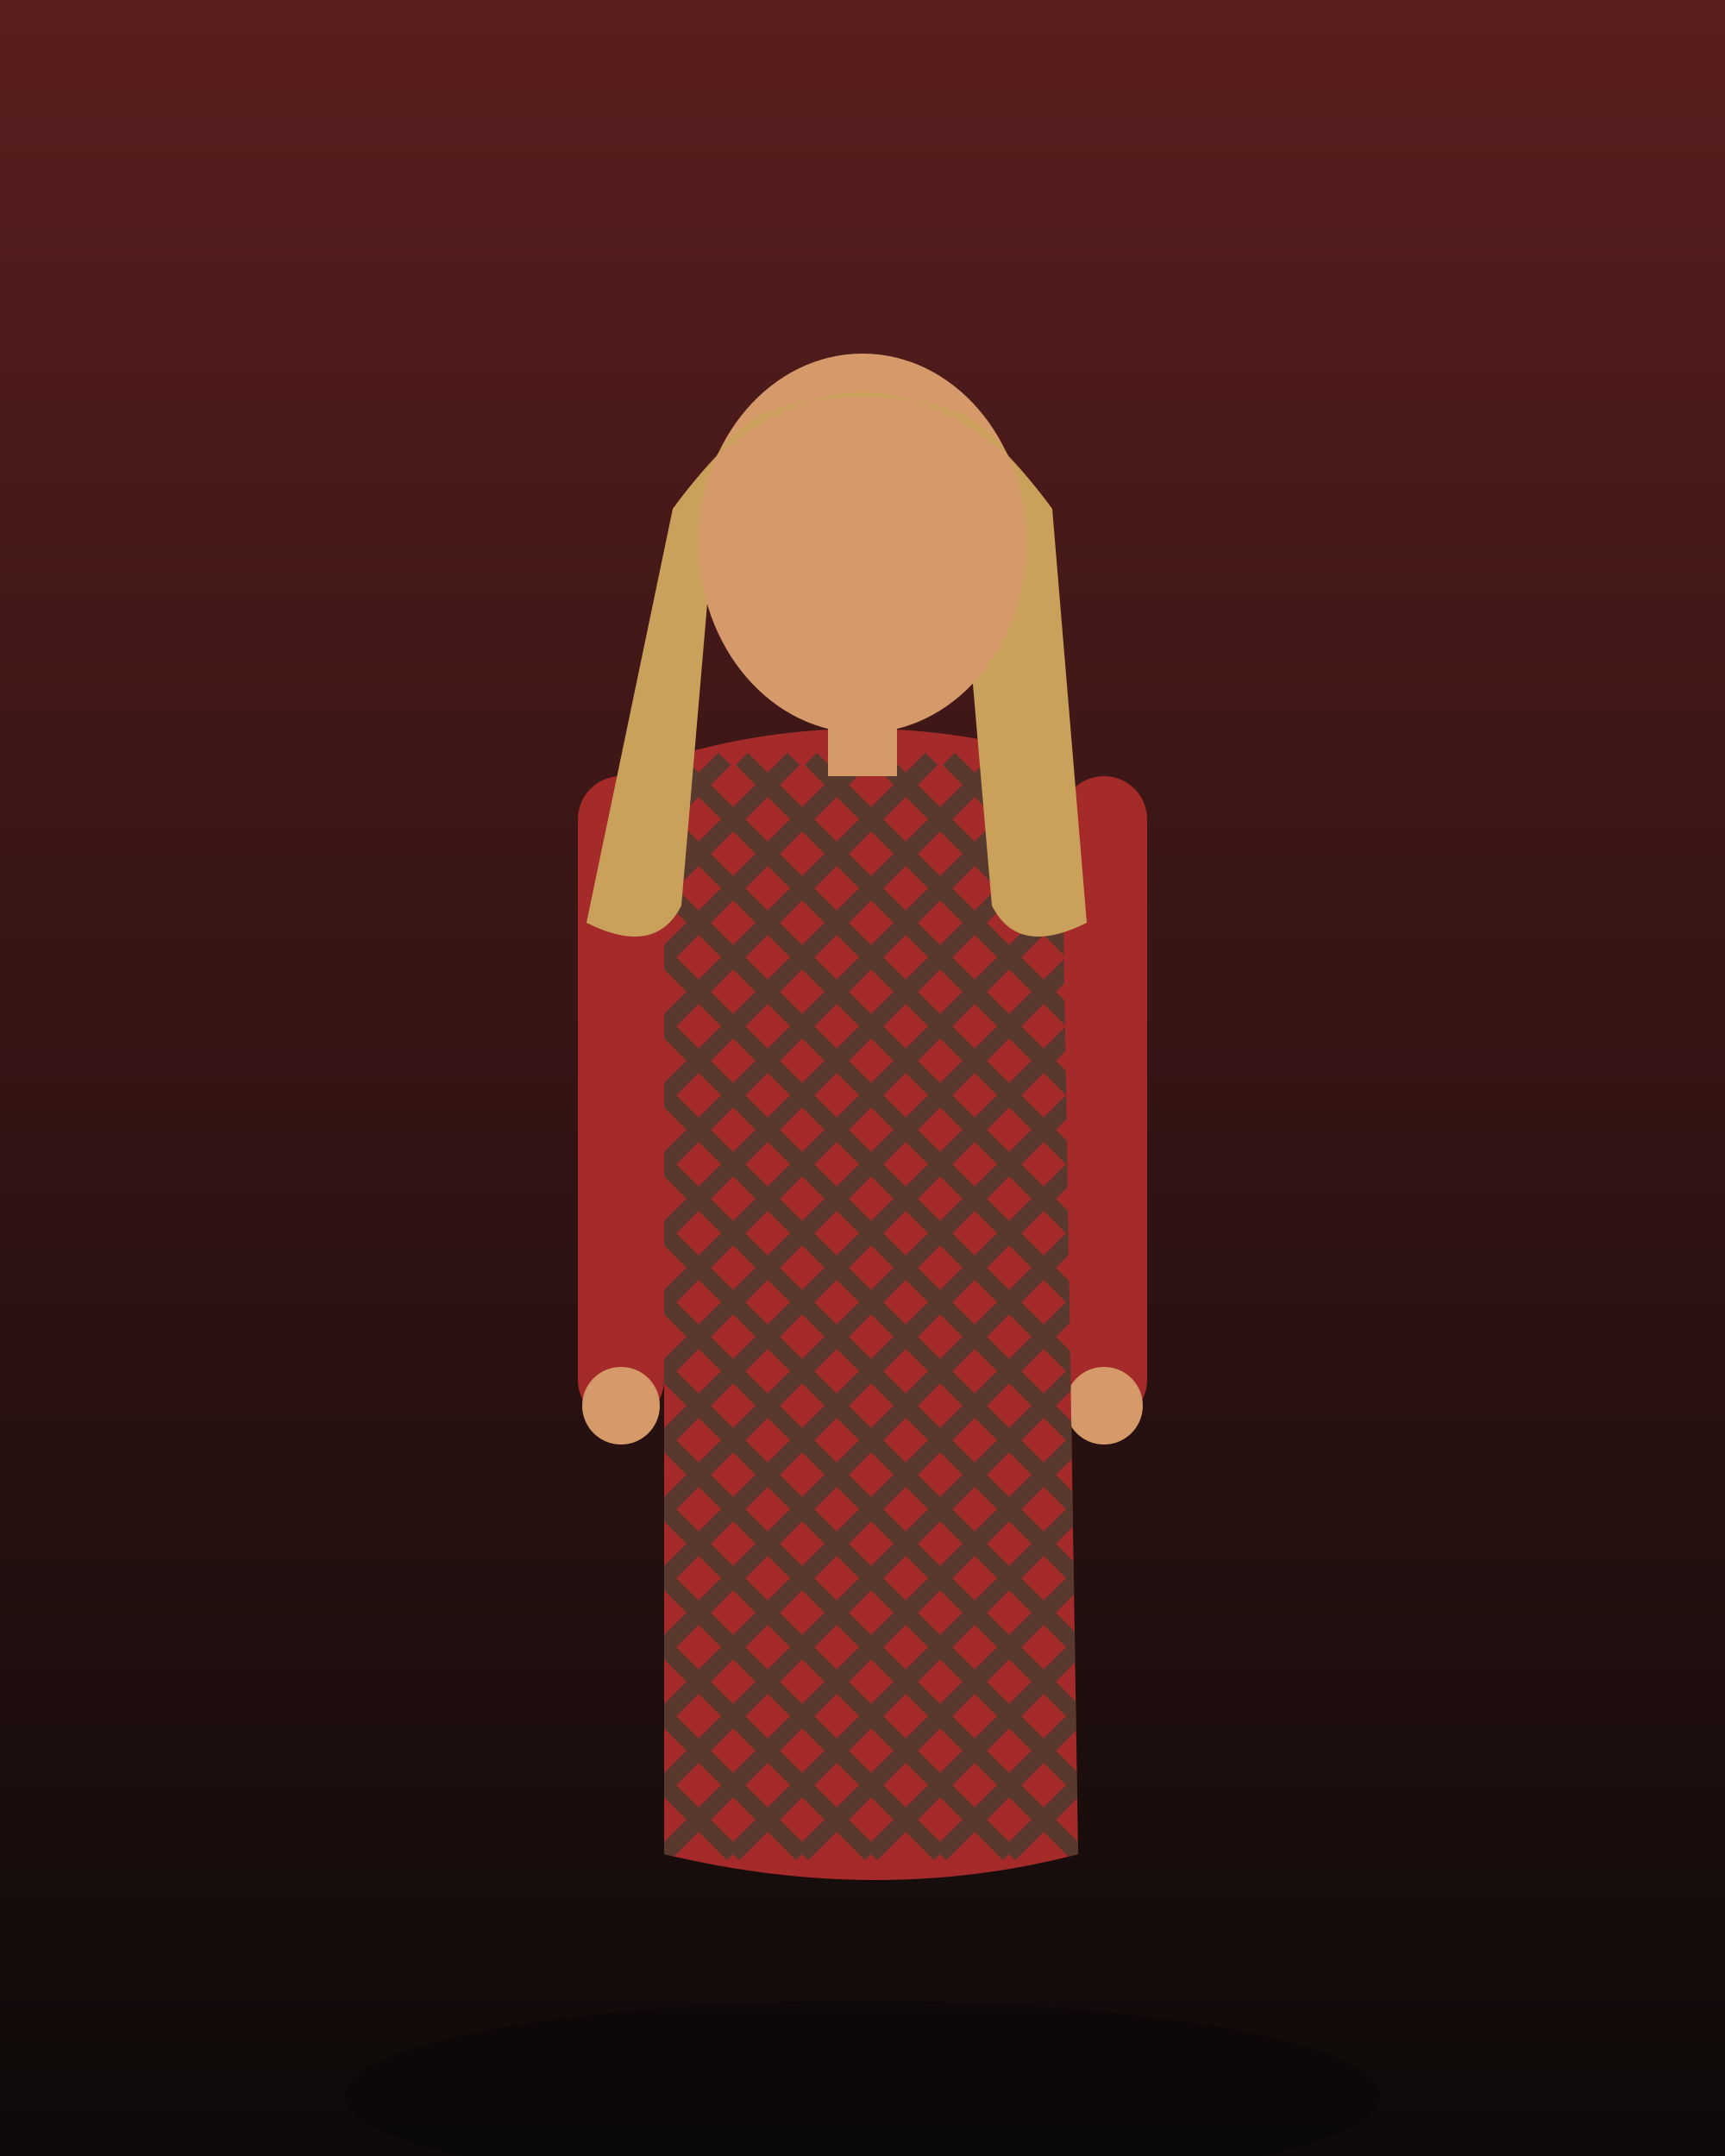
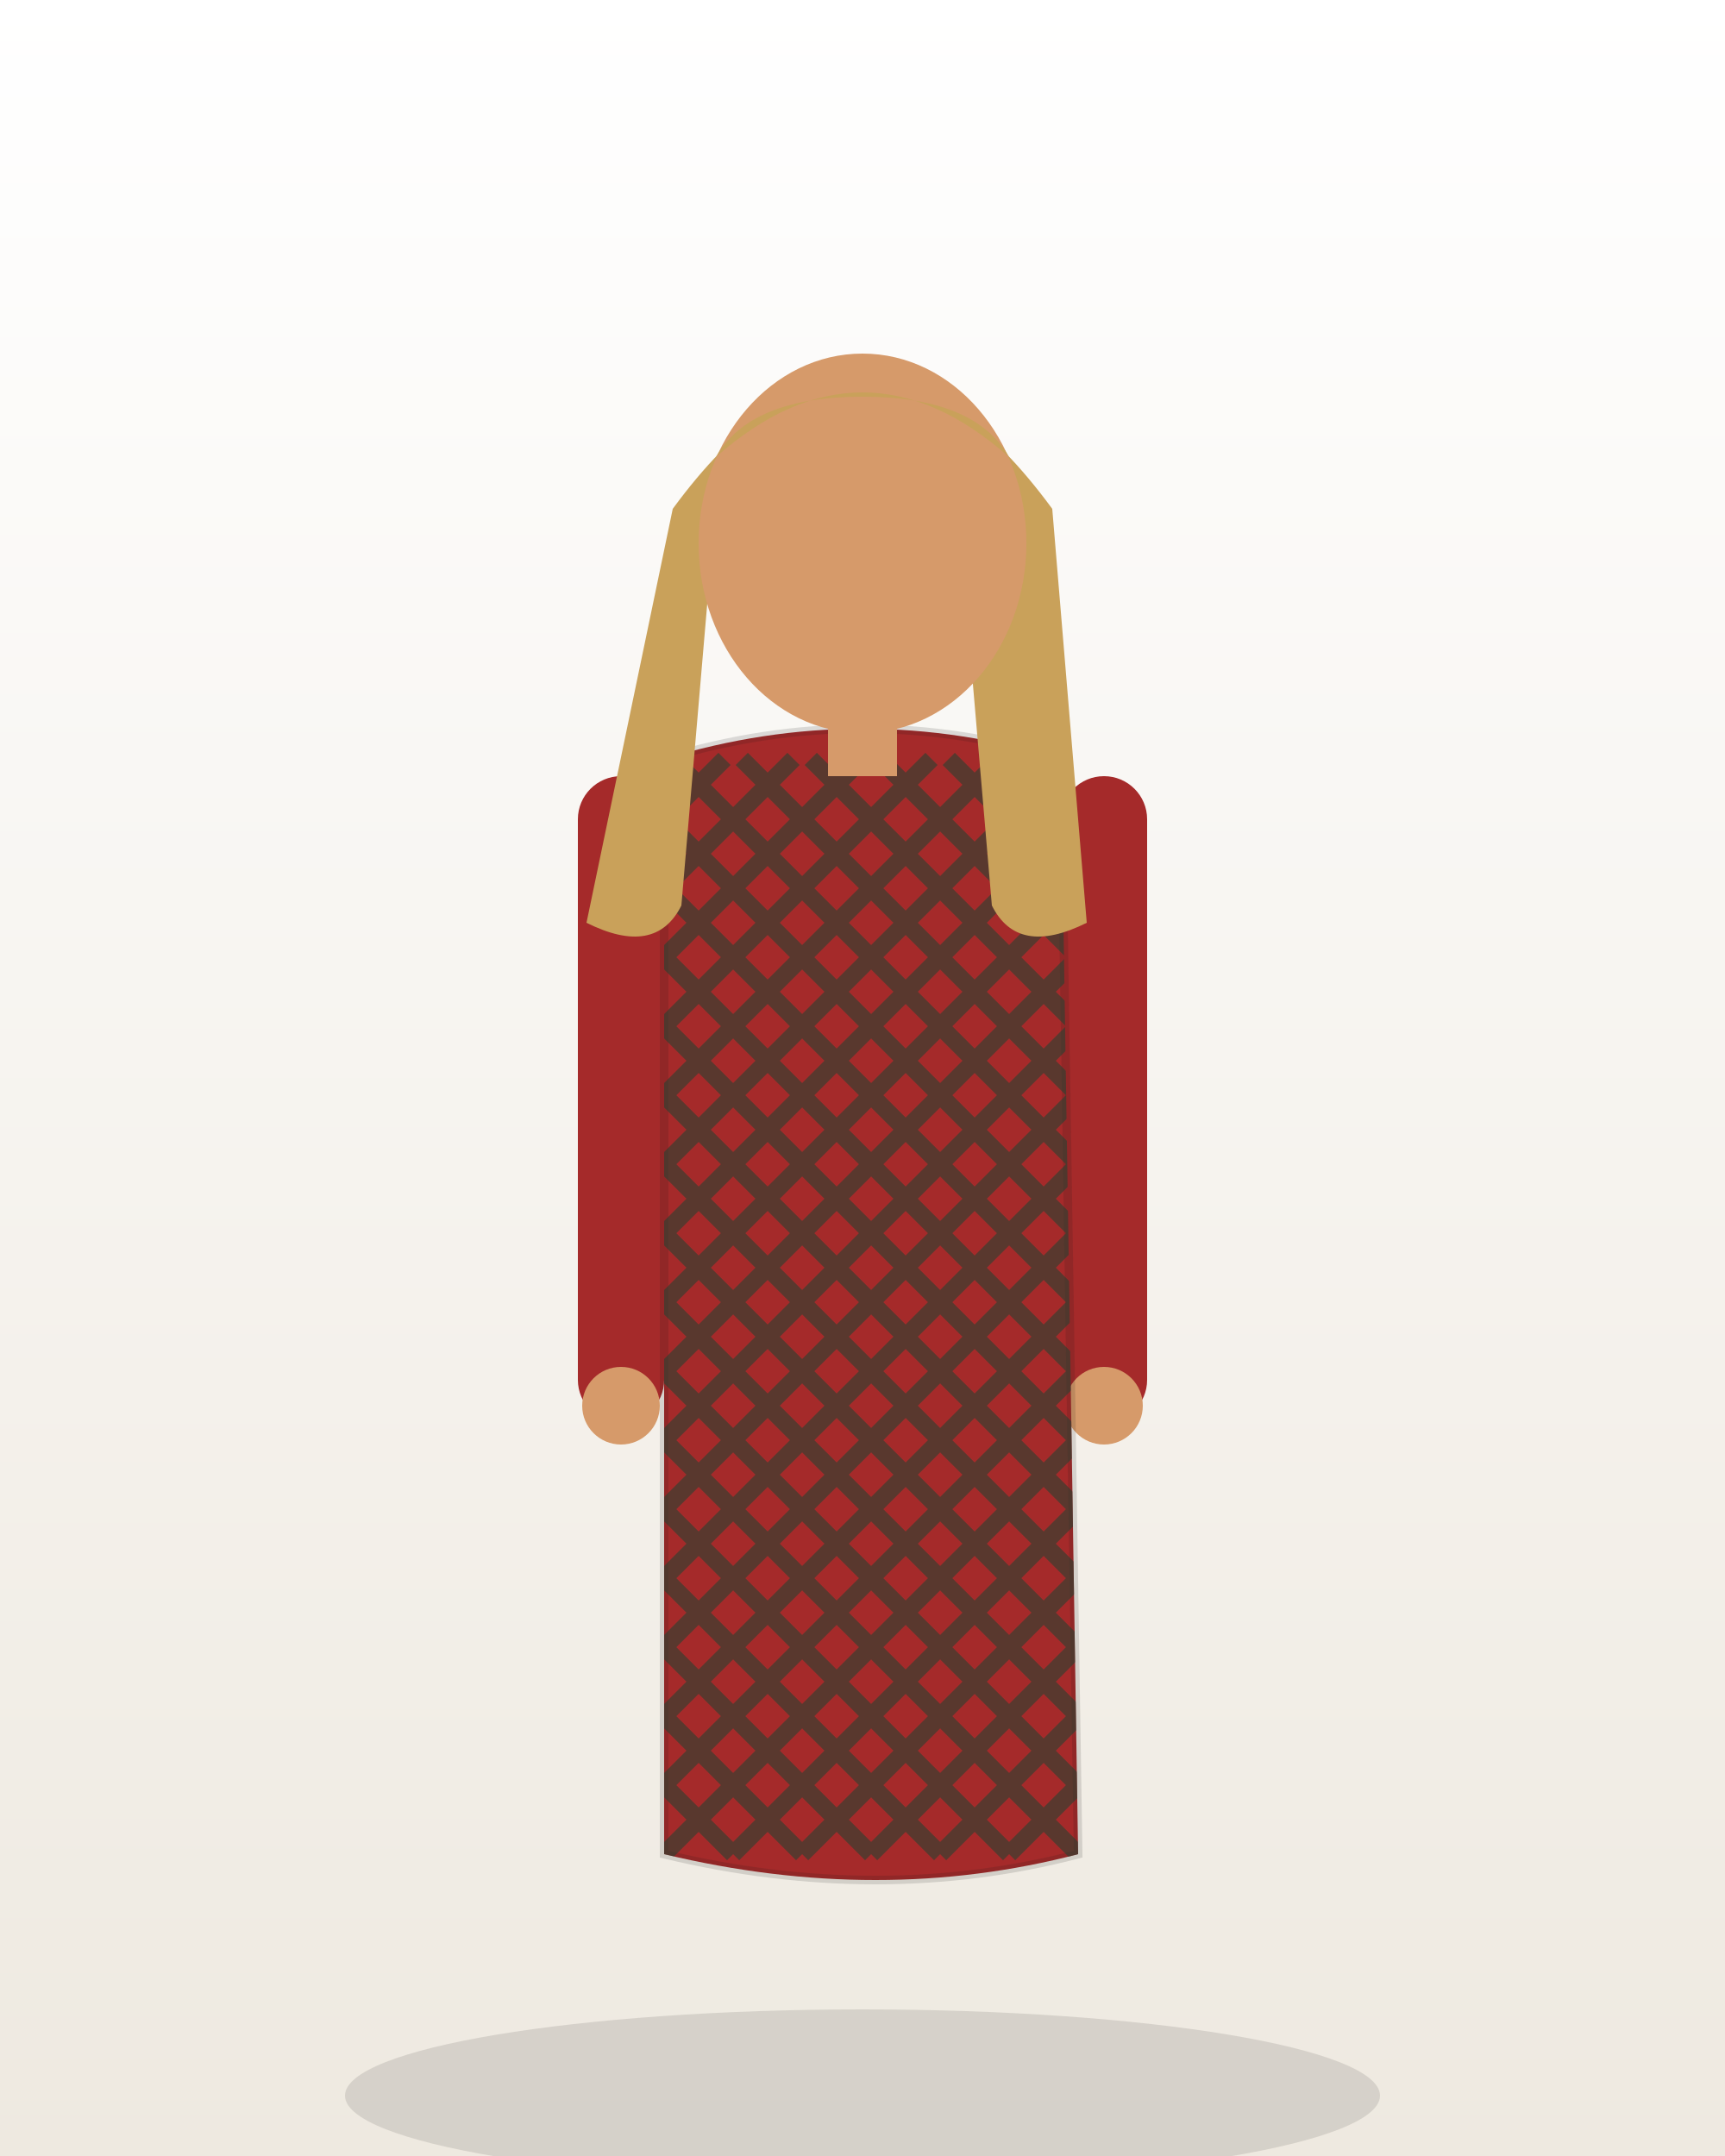
<svg xmlns="http://www.w3.org/2000/svg" width="400" height="500" viewBox="0 0 400 500" role="img" aria-label="Red Tartan Dress illustration">
  <defs>
    <linearGradient id="g-tartan-dress" x1="0" y1="0" x2="0" y2="1">
-       <stop offset="0" stop-color="#5A1E1E" />
-       <stop offset="1" stop-color="#0d0a09" />
+       <stop offset="0" stop-color="#ffffff" />
+       <stop offset="1" stop-color="#eee9e0" />
    </linearGradient>
  </defs>
  <rect width="400" height="500" fill="url(#g-tartan-dress)" />
-   <ellipse cx="200" cy="486" rx="120" ry="22" fill="#000" opacity="0.25" />
+   <ellipse cx="200" cy="486" rx="120" ry="20" fill="#1c1a17" opacity="0.12" />
  <clipPath id="t-tartan-dress">
    <path d="M154 176     q46 -14 92 0     l4 254     q-46 12 -96 0 Z" />
  </clipPath>
  <rect x="134" y="180" width="20" height="150" rx="10" fill="#A52A2A" />
  <rect x="246" y="180" width="20" height="150" rx="10" fill="#A52A2A" />
  <circle cx="144" cy="326" r="9" fill="#D69A6A" />
  <circle cx="256" cy="326" r="9" fill="#D69A6A" />
-   <path d="M154 176     q46 -14 92 0     l4 254     q-46 12 -96 0 Z" fill="#A52A2A" />
+   <path d="M154 176     q46 -14 92 0     l4 254     q-46 12 -96 0 Z" fill="#A52A2A" stroke="#1c1a17" stroke-opacity="0.14" stroke-width="2" />
  <g clip-path="url(#t-tartan-dress)">
    <g stroke="#1B4332" stroke-width="4" opacity="0.55">
      <line x1="-100" y1="176" x2="154" y2="430" />
      <line x1="-84" y1="176" x2="170" y2="430" />
      <line x1="-68" y1="176" x2="186" y2="430" />
      <line x1="-52" y1="176" x2="202" y2="430" />
      <line x1="-36" y1="176" x2="218" y2="430" />
      <line x1="-20" y1="176" x2="234" y2="430" />
      <line x1="-4" y1="176" x2="250" y2="430" />
      <line x1="12" y1="176" x2="266" y2="430" />
      <line x1="28" y1="176" x2="282" y2="430" />
      <line x1="44" y1="176" x2="298" y2="430" />
      <line x1="60" y1="176" x2="314" y2="430" />
      <line x1="76" y1="176" x2="330" y2="430" />
      <line x1="92" y1="176" x2="346" y2="430" />
      <line x1="108" y1="176" x2="362" y2="430" />
      <line x1="124" y1="176" x2="378" y2="430" />
      <line x1="140" y1="176" x2="394" y2="430" />
      <line x1="156" y1="176" x2="410" y2="430" />
      <line x1="172" y1="176" x2="426" y2="430" />
      <line x1="188" y1="176" x2="442" y2="430" />
      <line x1="204" y1="176" x2="458" y2="430" />
      <line x1="220" y1="176" x2="474" y2="430" />
      <line x1="236" y1="176" x2="490" y2="430" />
      <line x1="504" y1="176" x2="250" y2="430" />
      <line x1="488" y1="176" x2="234" y2="430" />
      <line x1="472" y1="176" x2="218" y2="430" />
      <line x1="456" y1="176" x2="202" y2="430" />
      <line x1="440" y1="176" x2="186" y2="430" />
      <line x1="424" y1="176" x2="170" y2="430" />
      <line x1="408" y1="176" x2="154" y2="430" />
      <line x1="392" y1="176" x2="138" y2="430" />
      <line x1="376" y1="176" x2="122" y2="430" />
      <line x1="360" y1="176" x2="106" y2="430" />
      <line x1="344" y1="176" x2="90" y2="430" />
      <line x1="328" y1="176" x2="74" y2="430" />
      <line x1="312" y1="176" x2="58" y2="430" />
      <line x1="296" y1="176" x2="42" y2="430" />
      <line x1="280" y1="176" x2="26" y2="430" />
      <line x1="264" y1="176" x2="10" y2="430" />
      <line x1="248" y1="176" x2="-6" y2="430" />
      <line x1="232" y1="176" x2="-22" y2="430" />
      <line x1="216" y1="176" x2="-38" y2="430" />
      <line x1="200" y1="176" x2="-54" y2="430" />
      <line x1="184" y1="176" x2="-70" y2="430" />
      <line x1="168" y1="176" x2="-86" y2="430" />
    </g>
  </g>
  <rect x="192" y="150" width="16" height="30" fill="#D69A6A" />
  <path d="M156 118 q44 -60 88 0 l8 96 q-16 8 -22 -4 l-6 -70 q-28 14 -60 0 l-6 70 q-6 12 -22 4 Z" fill="#C9A15A" />
  <ellipse cx="200" cy="126" rx="38" ry="44" fill="#D69A6A" />
  <path d="M166 106 q34 -30 68 0 q-8 -14 -34 -14 q-26 0 -34 14 Z" fill="#C9A15A" />
</svg>
